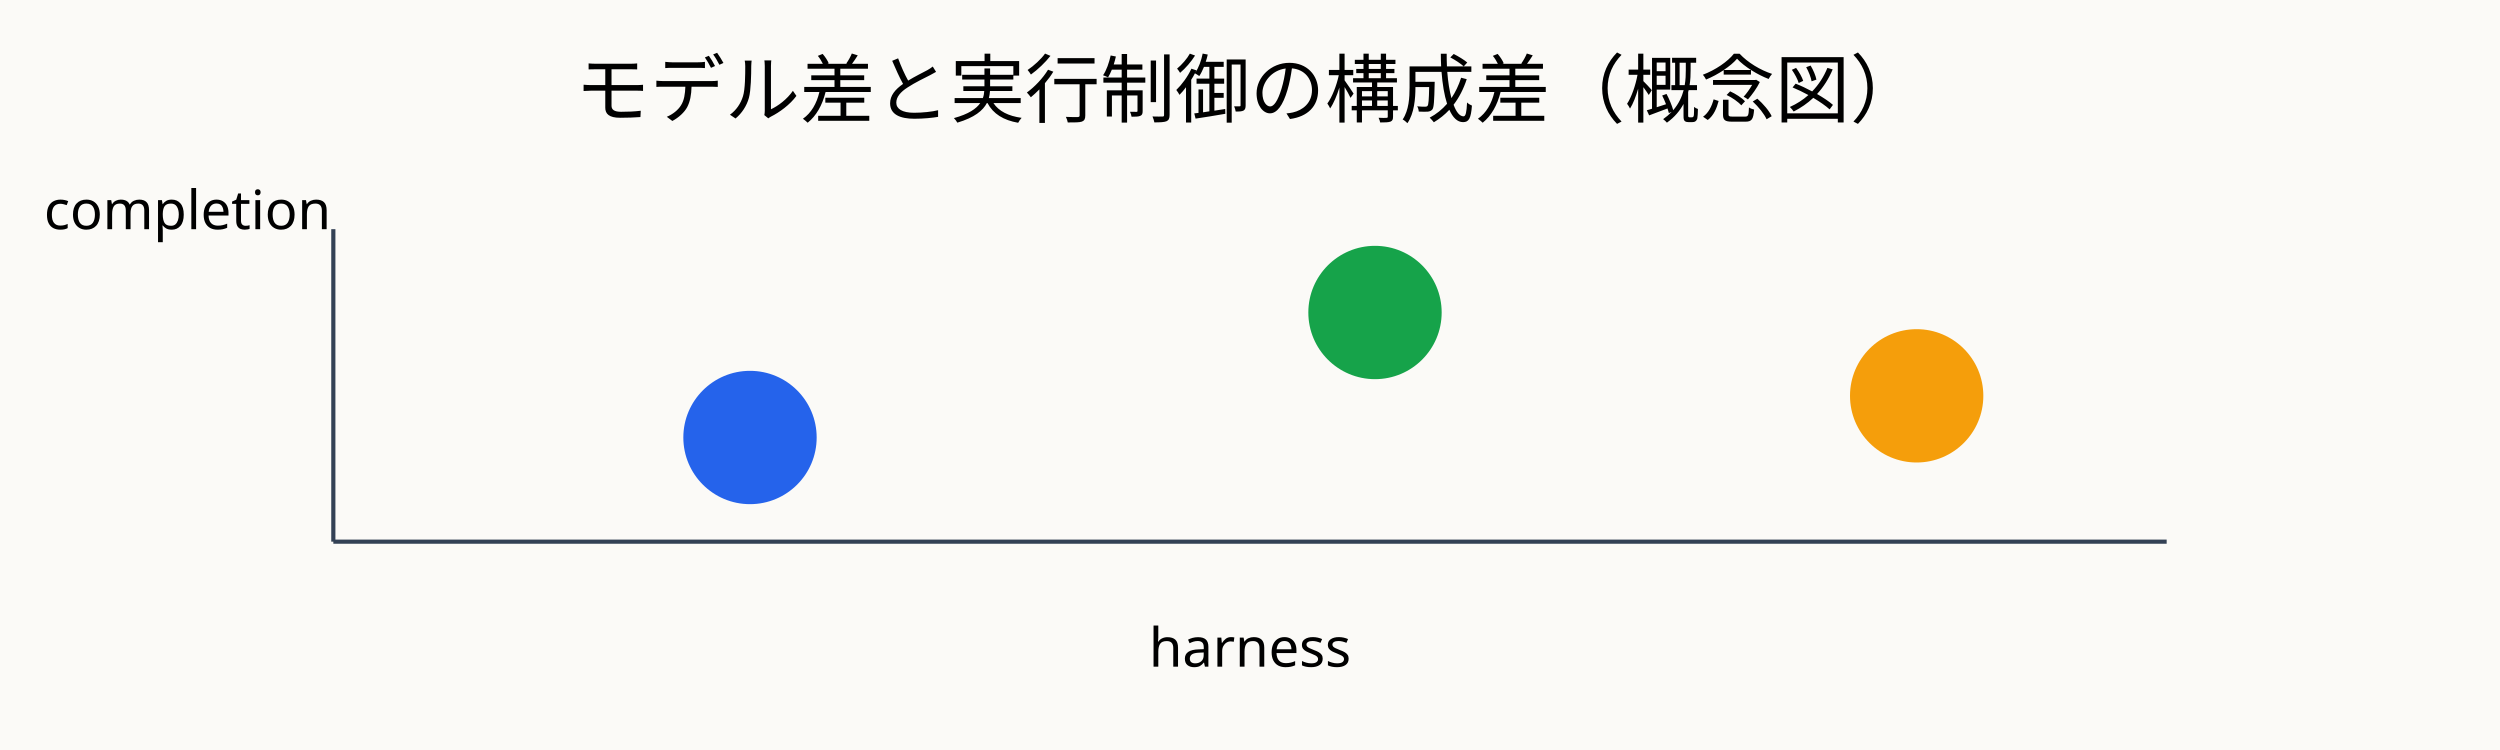
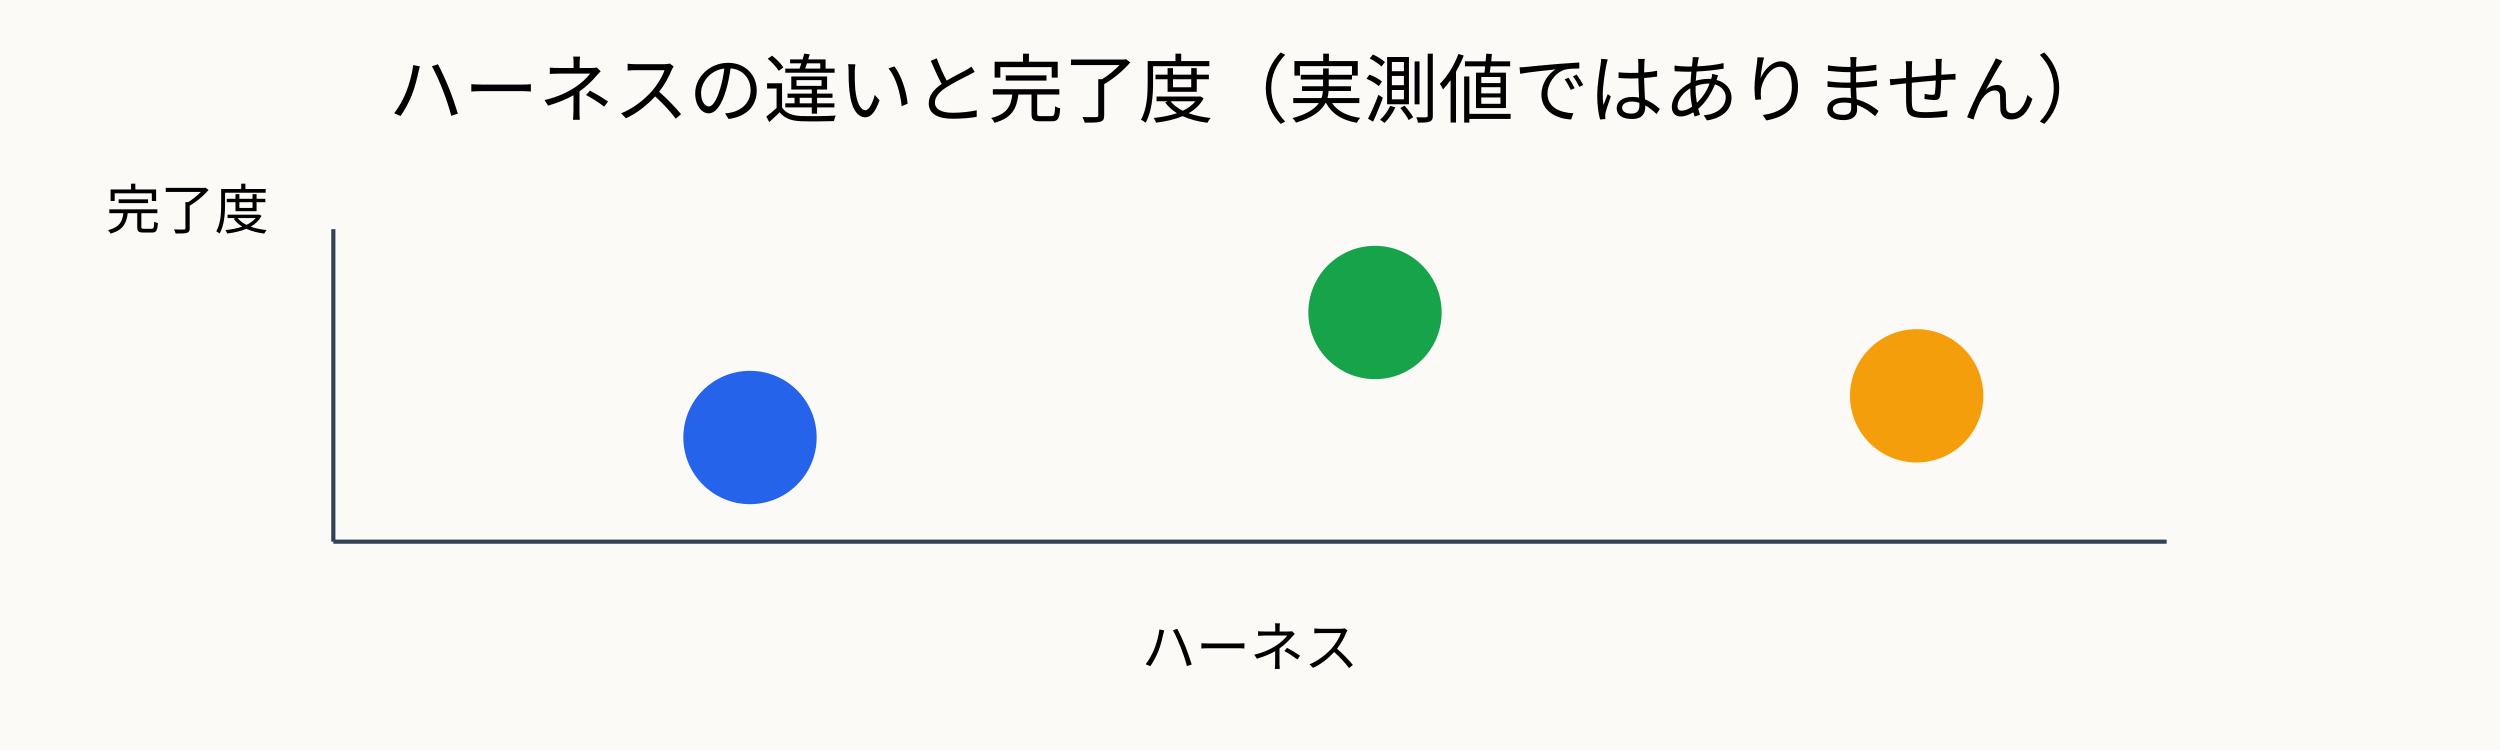
<svg xmlns="http://www.w3.org/2000/svg" viewBox="0 0 600 180">
  <rect width="600" height="180" fill="#fbfaf7" />
  <g font-family="sans-serif" text-anchor="middle">
-     <text x="300" y="28" font-size="18">モデル差と実行制御の構成差（概念図）</text>
+     <text x="300" y="28" font-size="18">ハーネスの違いと完了度（実測値ではありません）</text>
    <line x1="80" y1="130" x2="520" y2="130" stroke="#334155" />
    <line x1="80" y1="130" x2="80" y2="55" stroke="#334155" />
    <circle cx="180" cy="105" r="16" fill="#2563eb" />
    <circle cx="330" cy="75" r="16" fill="#16a34a" />
    <circle cx="460" cy="95" r="16" fill="#f59e0b" />
-     <text x="300" y="160" font-size="13">harness</text>
-     <text x="45" y="55" font-size="13">completion</text>
+     <text x="300" y="160" font-size="13">ハーネス</text>
+     <text x="45" y="55" font-size="13">完了度</text>
  </g>
</svg>
